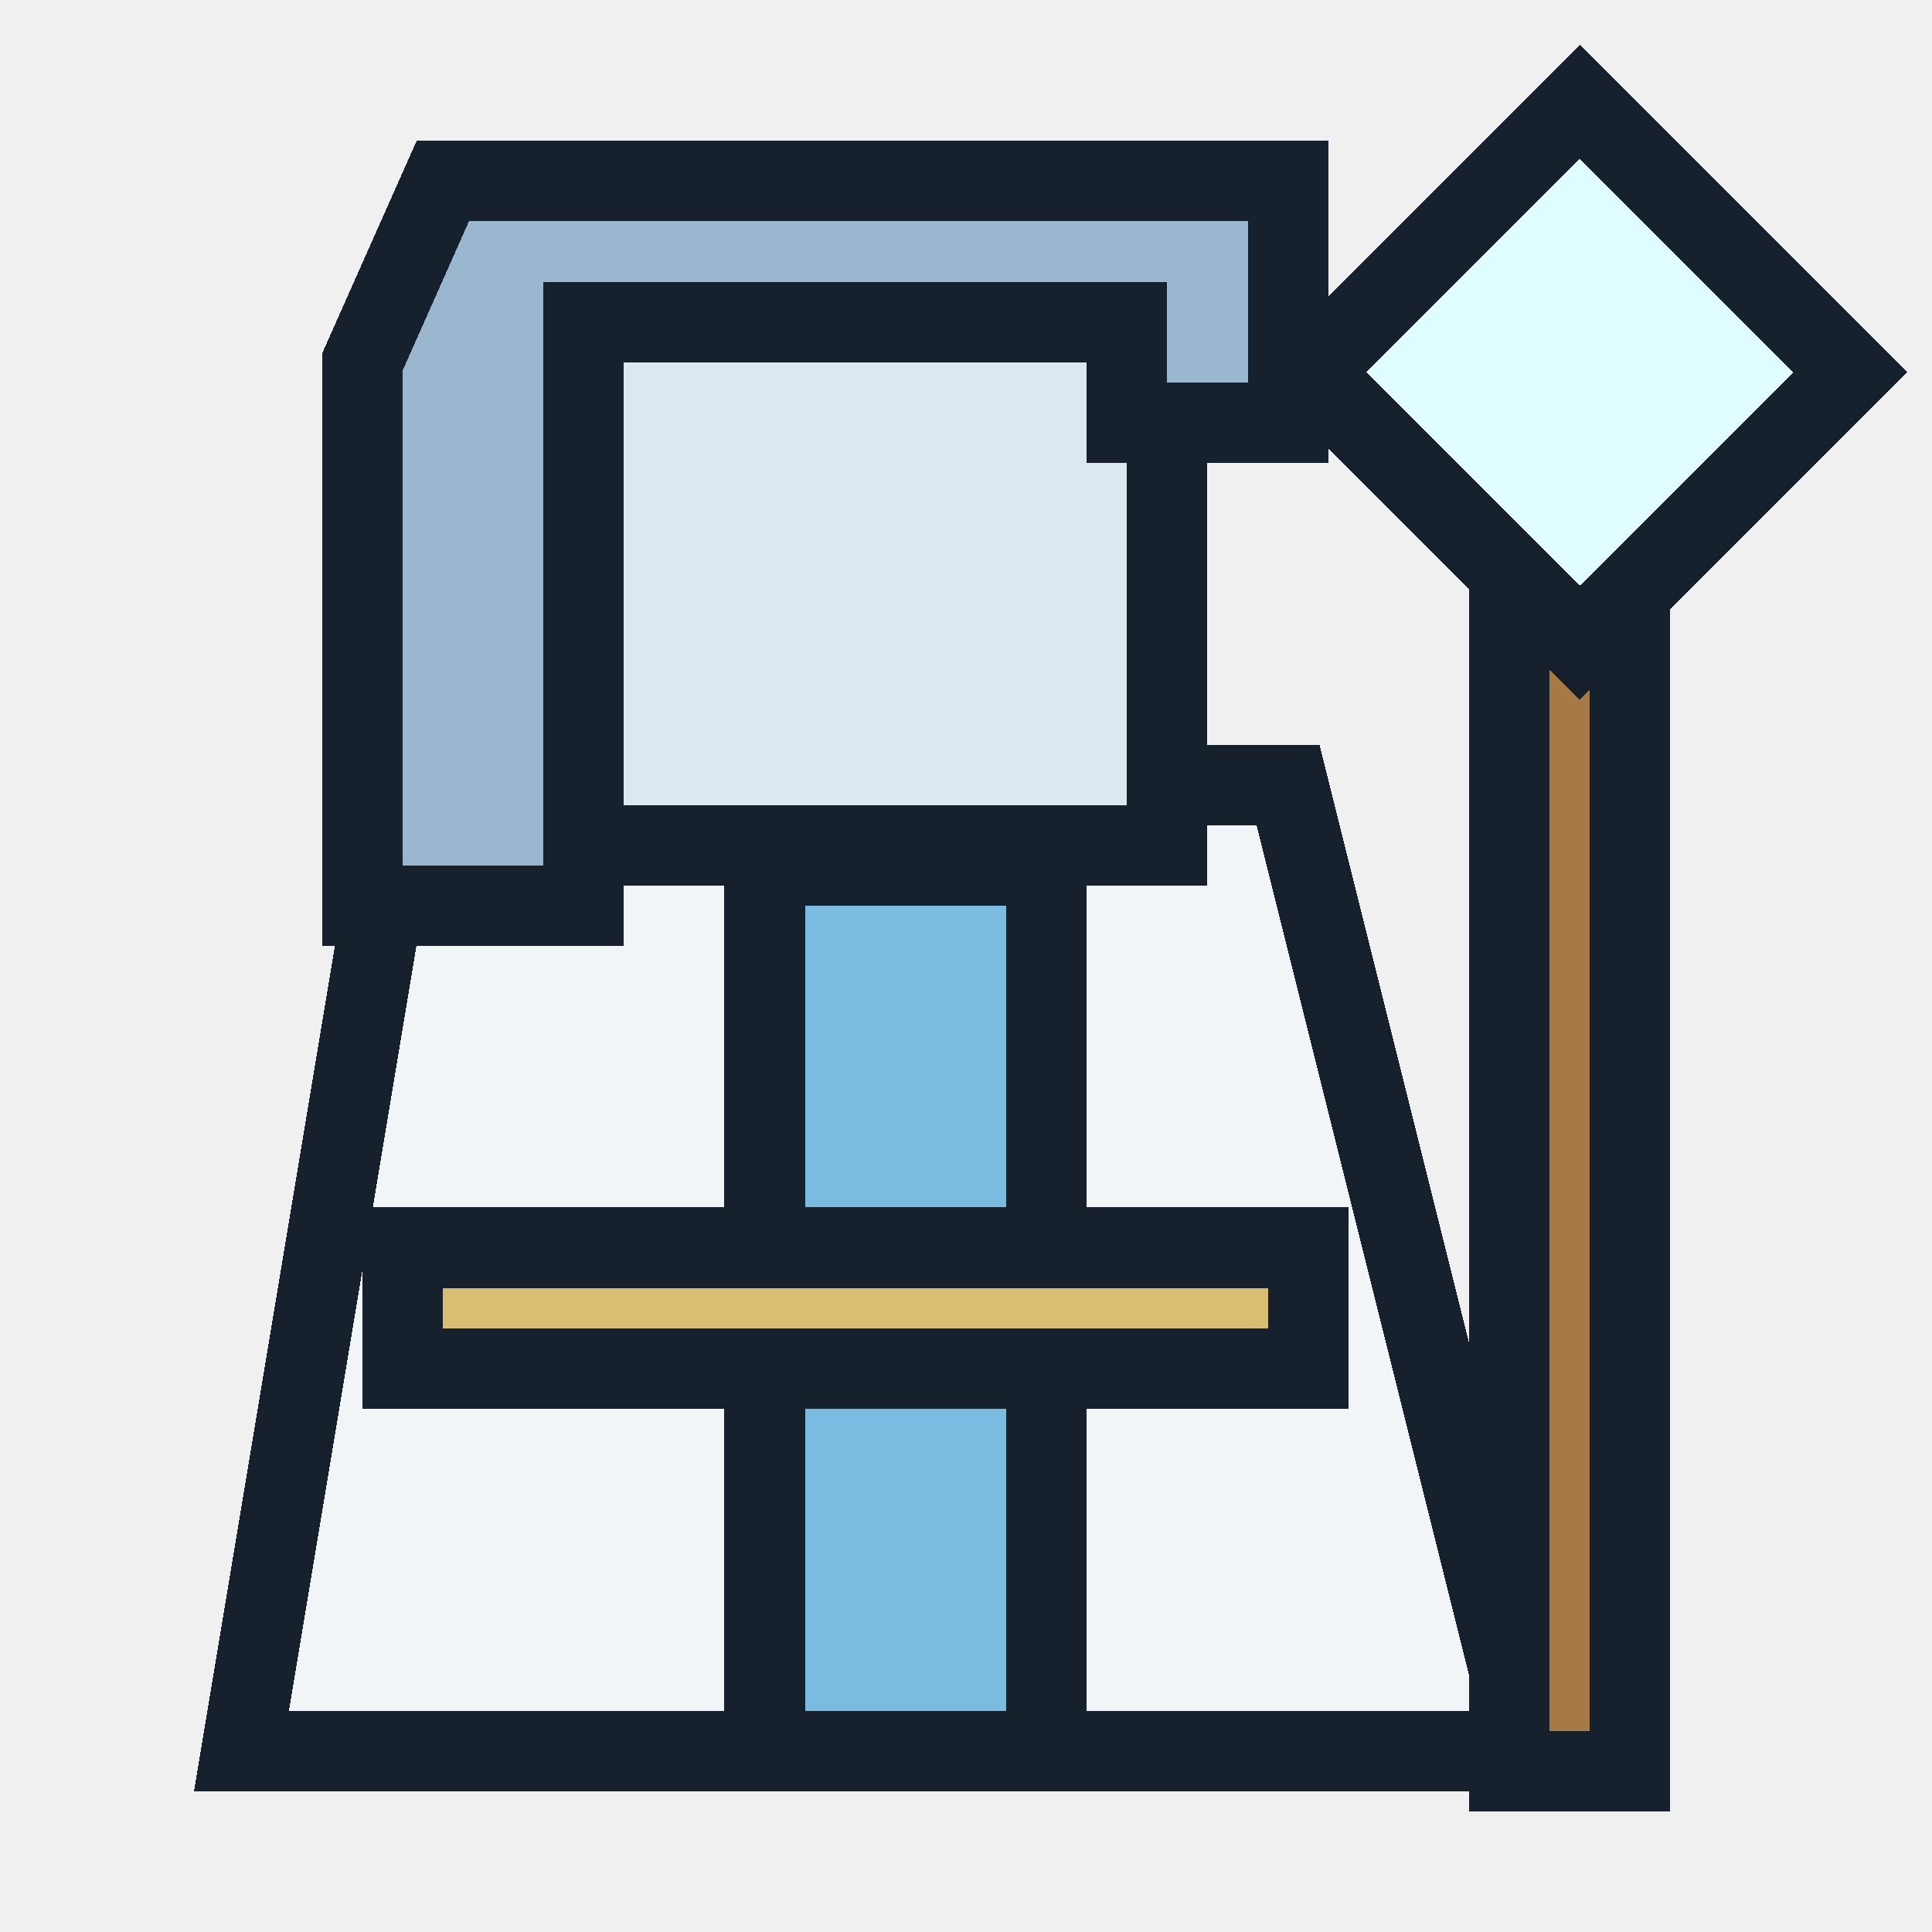
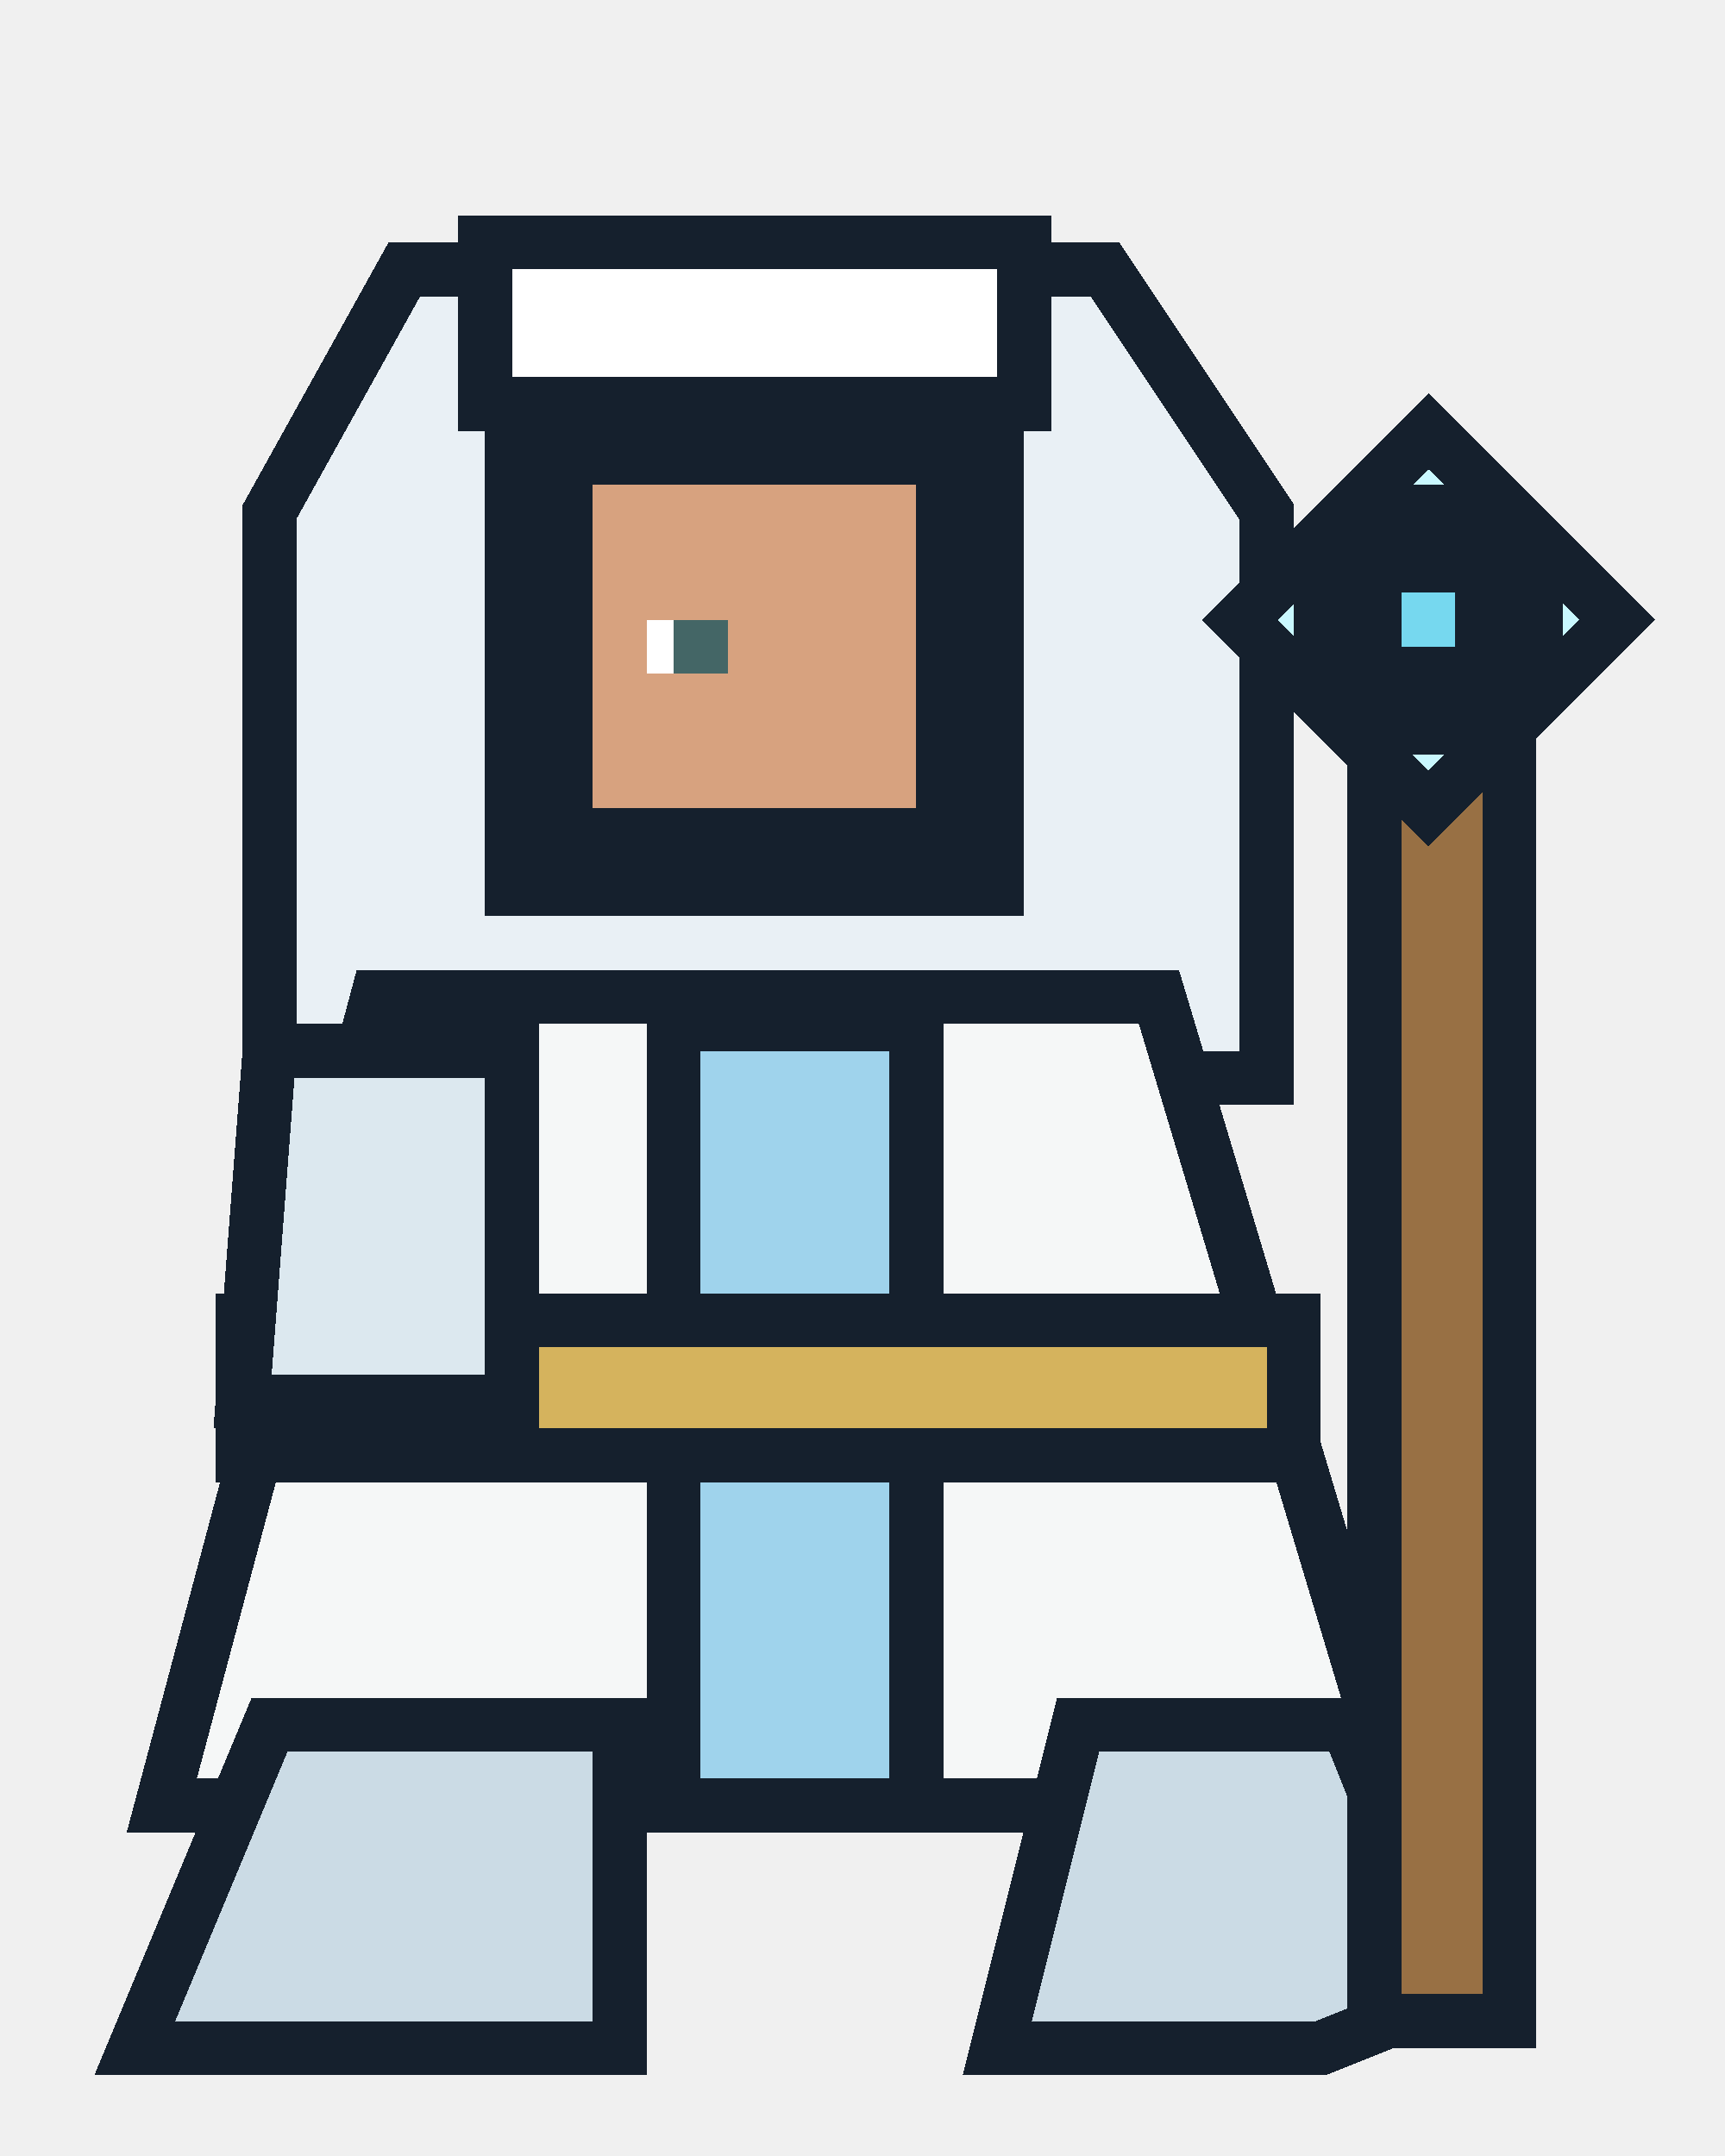
- <svg xmlns="http://www.w3.org/2000/svg" viewBox="0 0 96 96" shape-rendering="crispEdges">
-   <g stroke="#17202d" stroke-width="4">
-     <path fill="#f2f5f7" d="M20 39h44l12 48H12z" />
-     <path fill="#7bbbe2" d="M38 43h14v44H38z" />
-     <path fill="#d9bd72" d="M20 62h45v6H20z" />
-     <path fill="#dce8f1" d="M27 12h31v30H27z" />
-     <path fill="#9bb7d0" d="M22 9h42v12h-8v-5H29v29H18V18z" />
-     <path fill="#a67a44" d="M75 24h6v64h-6z" />
-     <rect fill="#dffcff" x="69" y="9" width="19" height="19" transform="rotate(45 78.5 18.5)" />
+ <svg xmlns="http://www.w3.org/2000/svg" viewBox="0 0 64 80" shape-rendering="crispEdges">
+   <g stroke="#15202d" stroke-width="2">
+     <path fill="#e9f0f5" d="M15 10h26l6 9v21H10V19z" />
+     <path fill="#9eb8ca" d="M19 14h18v19H19z" />
+     <path fill="#d7a27f" d="M21 17h14v14H21z" />
+     <path fill="#fff" d="M18 9h20v6H18z" />
+     <path fill="#f5f7f7" d="M14 37h29l9 30H6z" />
+     <path fill="#9fd3ec" d="M25 38h9v29h-9z" />
+     <path fill="#d5b35d" d="M9 49h39v5H9z" />
+     <path fill="#cbdbe5" d="M10 64h13v12H5zm30 0h10l4 10-5 2H37z" />
+     <path fill="#987044" d="M51 28h5v47h-5z" />
+     <path fill="#c9f8ff" d="m53 16 7 7-7 7-7-7z" />
+     <path fill="#76d8ef" d="M51 19h4v8h-4zm-2 2h8v4h-8z" />
+     <path fill="#dce8ef" d="M10 39h9v13H9z" />
  </g>
+   <path fill="#fff" d="M24 23h3v2h-3z" />
+   <path fill="#466" d="M25 23h2v2h-2z" />
</svg>
